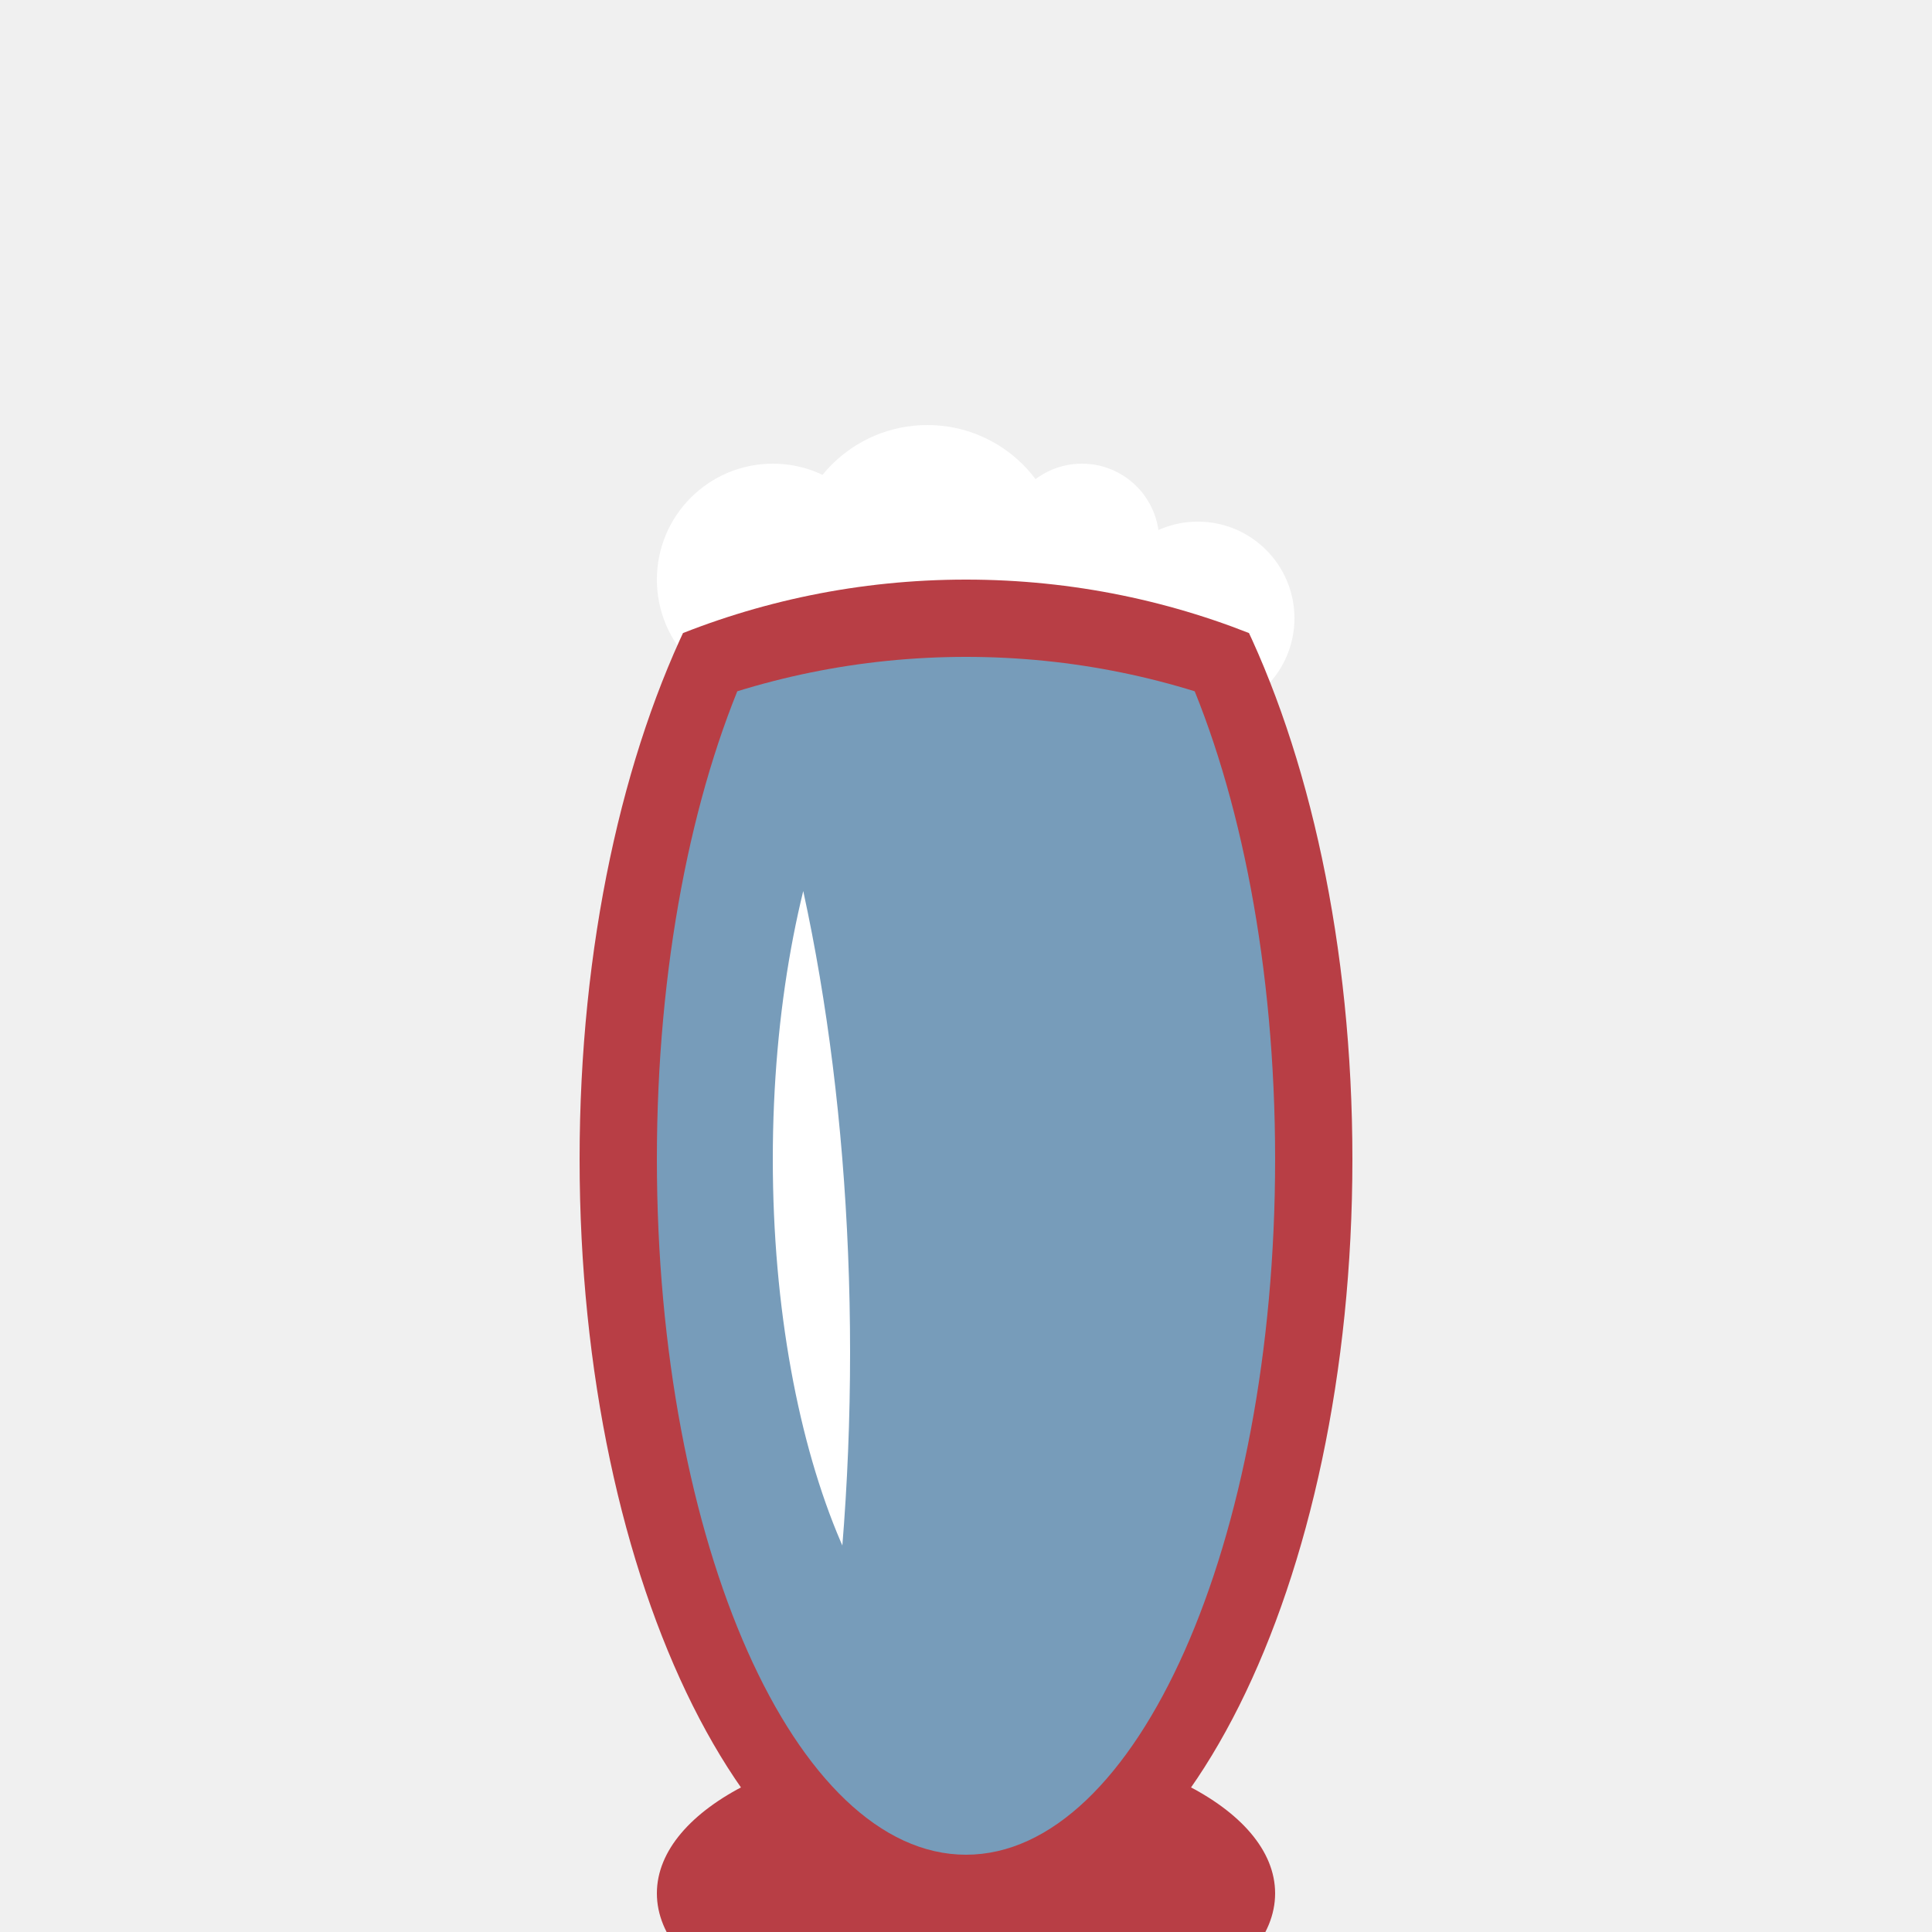
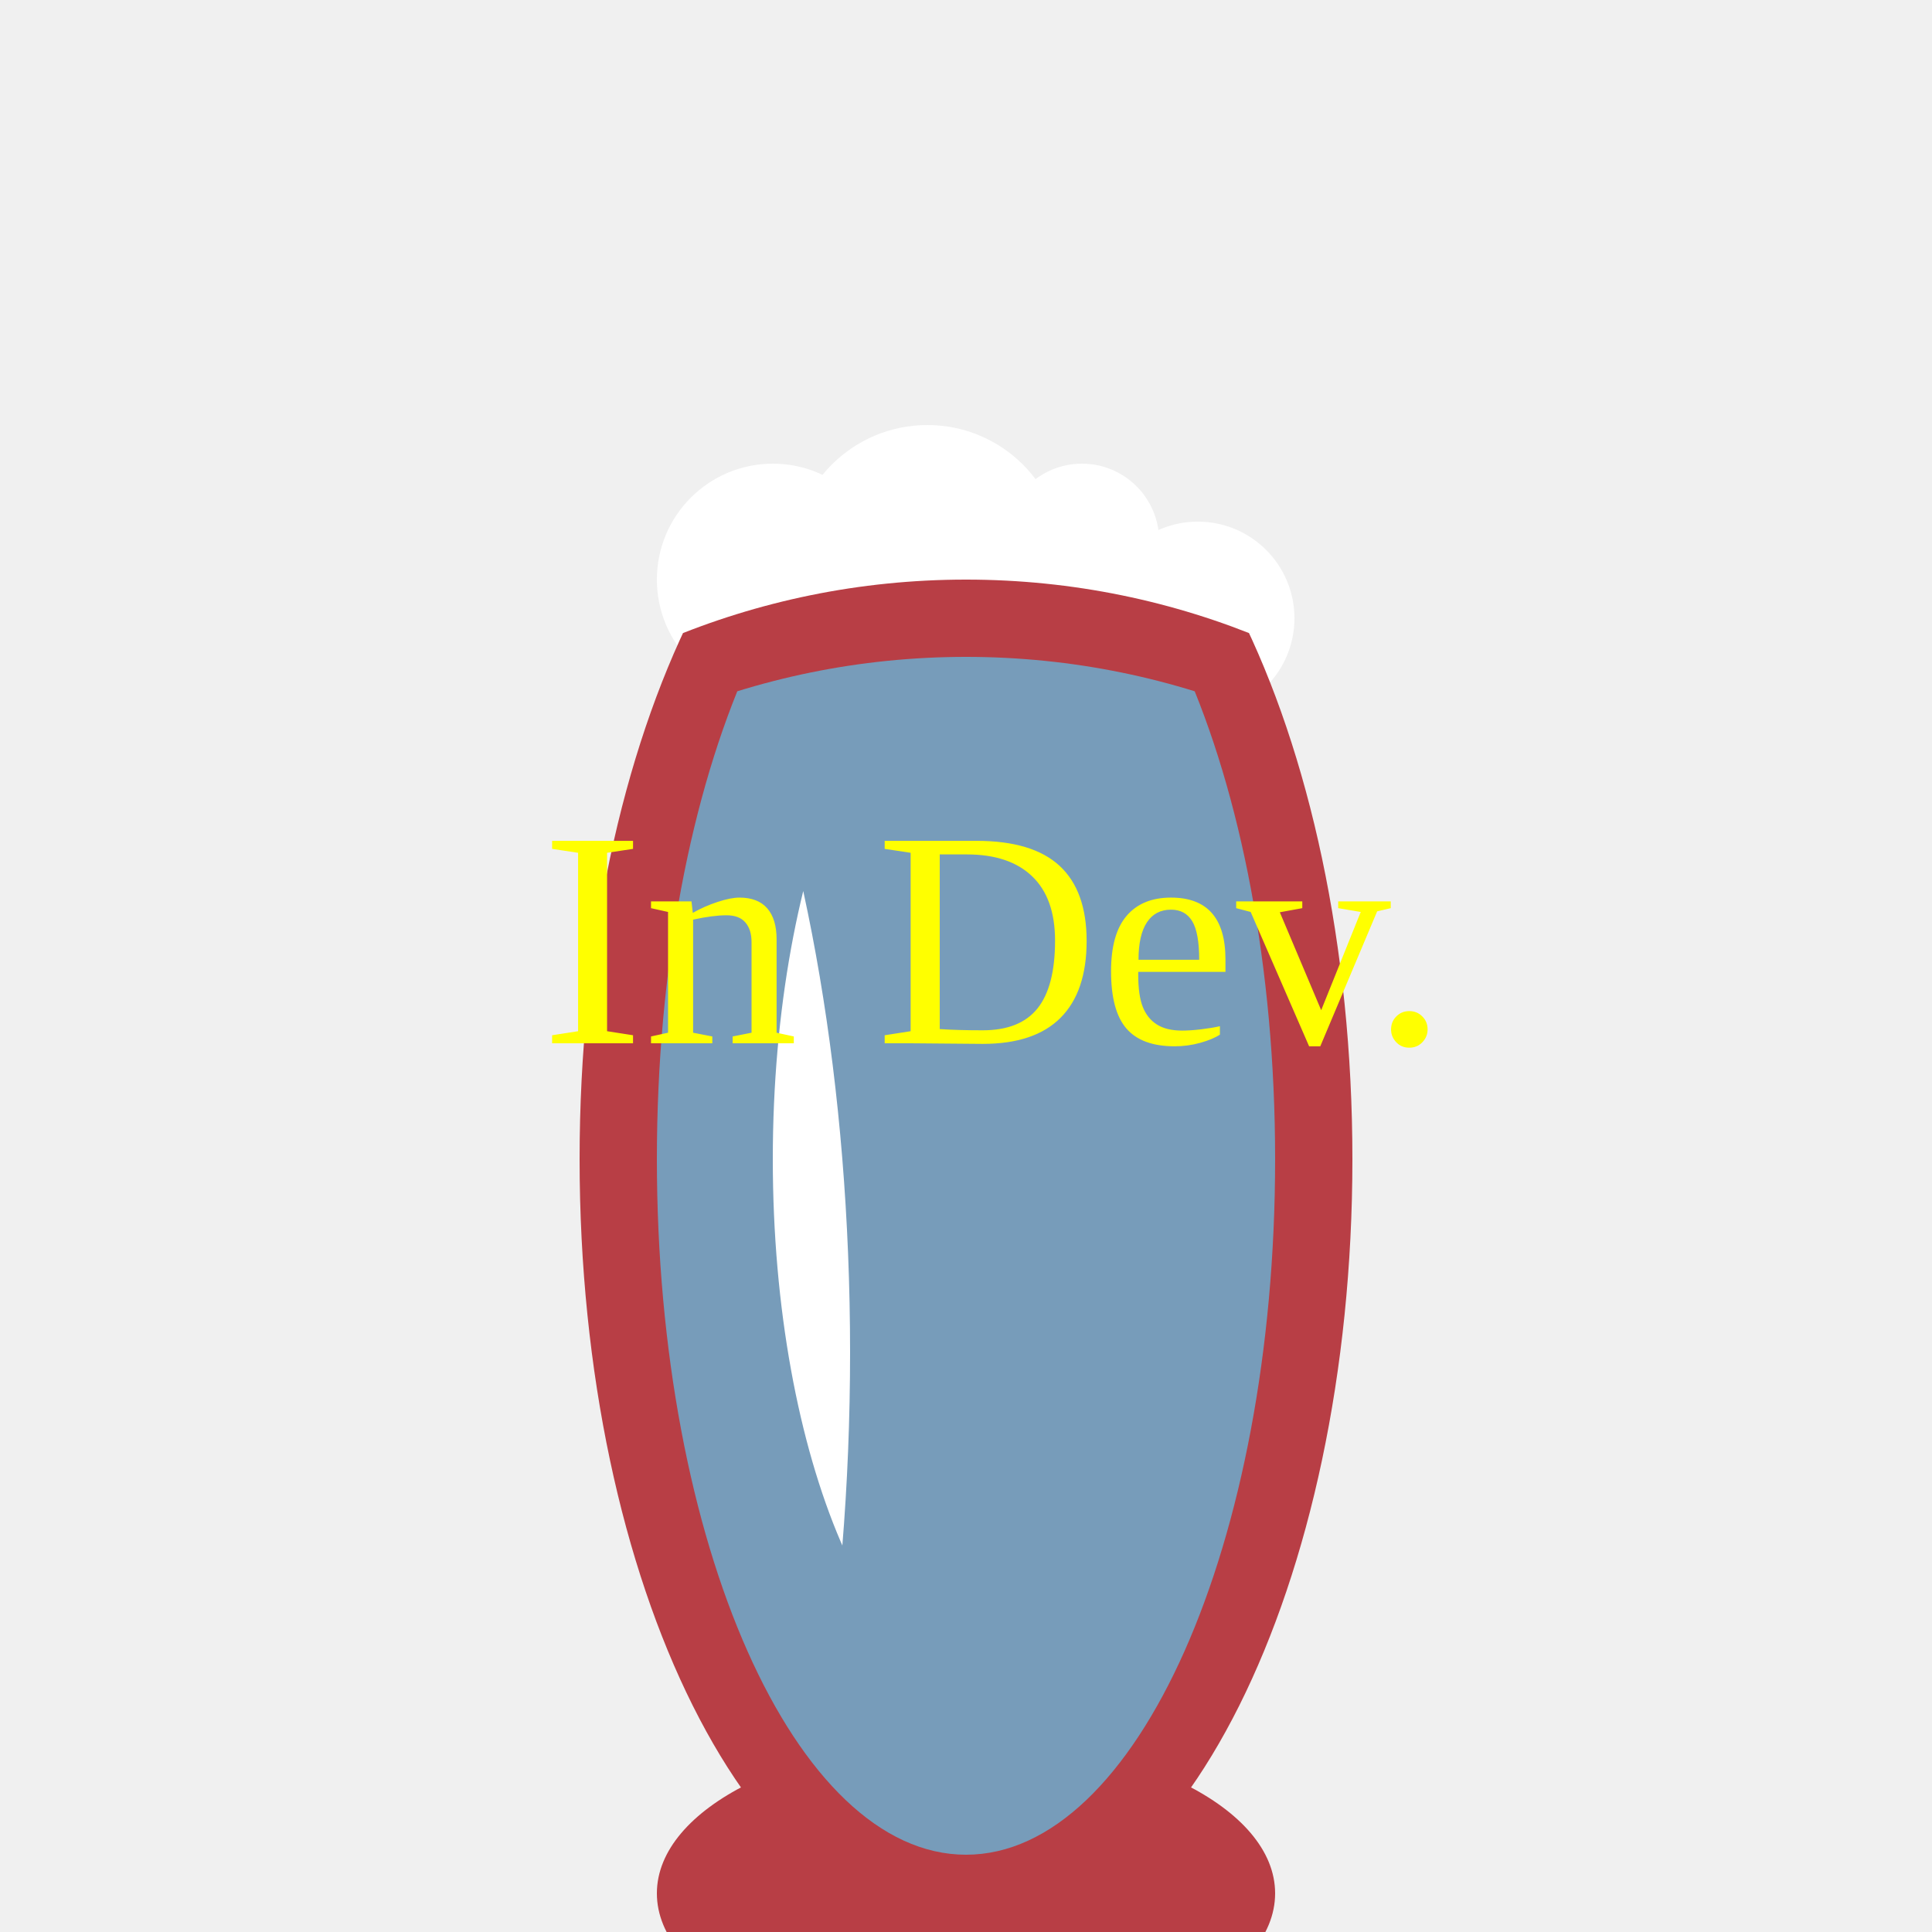
<svg xmlns="http://www.w3.org/2000/svg" width="500" height="500" viewbox="0 0 500 500">
  <defs>
    <clipPath id="n1">
      <circle cx="250" cy="350" r="200" />
    </clipPath>
    <clipPath id="n2">
      <circle cx="250" cy="370" r="200" />
    </clipPath>
    <clipPath id="n3">
      <ellipse cx="120" cy="350" rx="100" ry="250" />
    </clipPath>
  </defs>
  <circle cx="200" cy="150" r="30" fill="#fff" />
  <circle cx="240" cy="145" r="35" fill="#fff" />
  <circle cx="280" cy="140" r="20" fill="#fff" />
  <circle cx="310" cy="160" r="25" fill="#fff" />
  <ellipse cx="250" cy="300" rx="100" ry="200" fill="#B83E45" clip-path="url(#n1)" />
  <ellipse cx="250" cy="490" rx="80" ry="40" fill="#B83E45" />
  <ellipse cx="250" cy="300" rx="80" ry="180" fill="#779cba" clip-path="url(#n2)" />
  <ellipse cx="260" cy="300" rx="60" ry="140" fill="#fff" clip-path="url(#n3)" />
+   <text x="140" y="270" style="font-size:80px" fill="yellow">In Dev.</text>
</svg>
